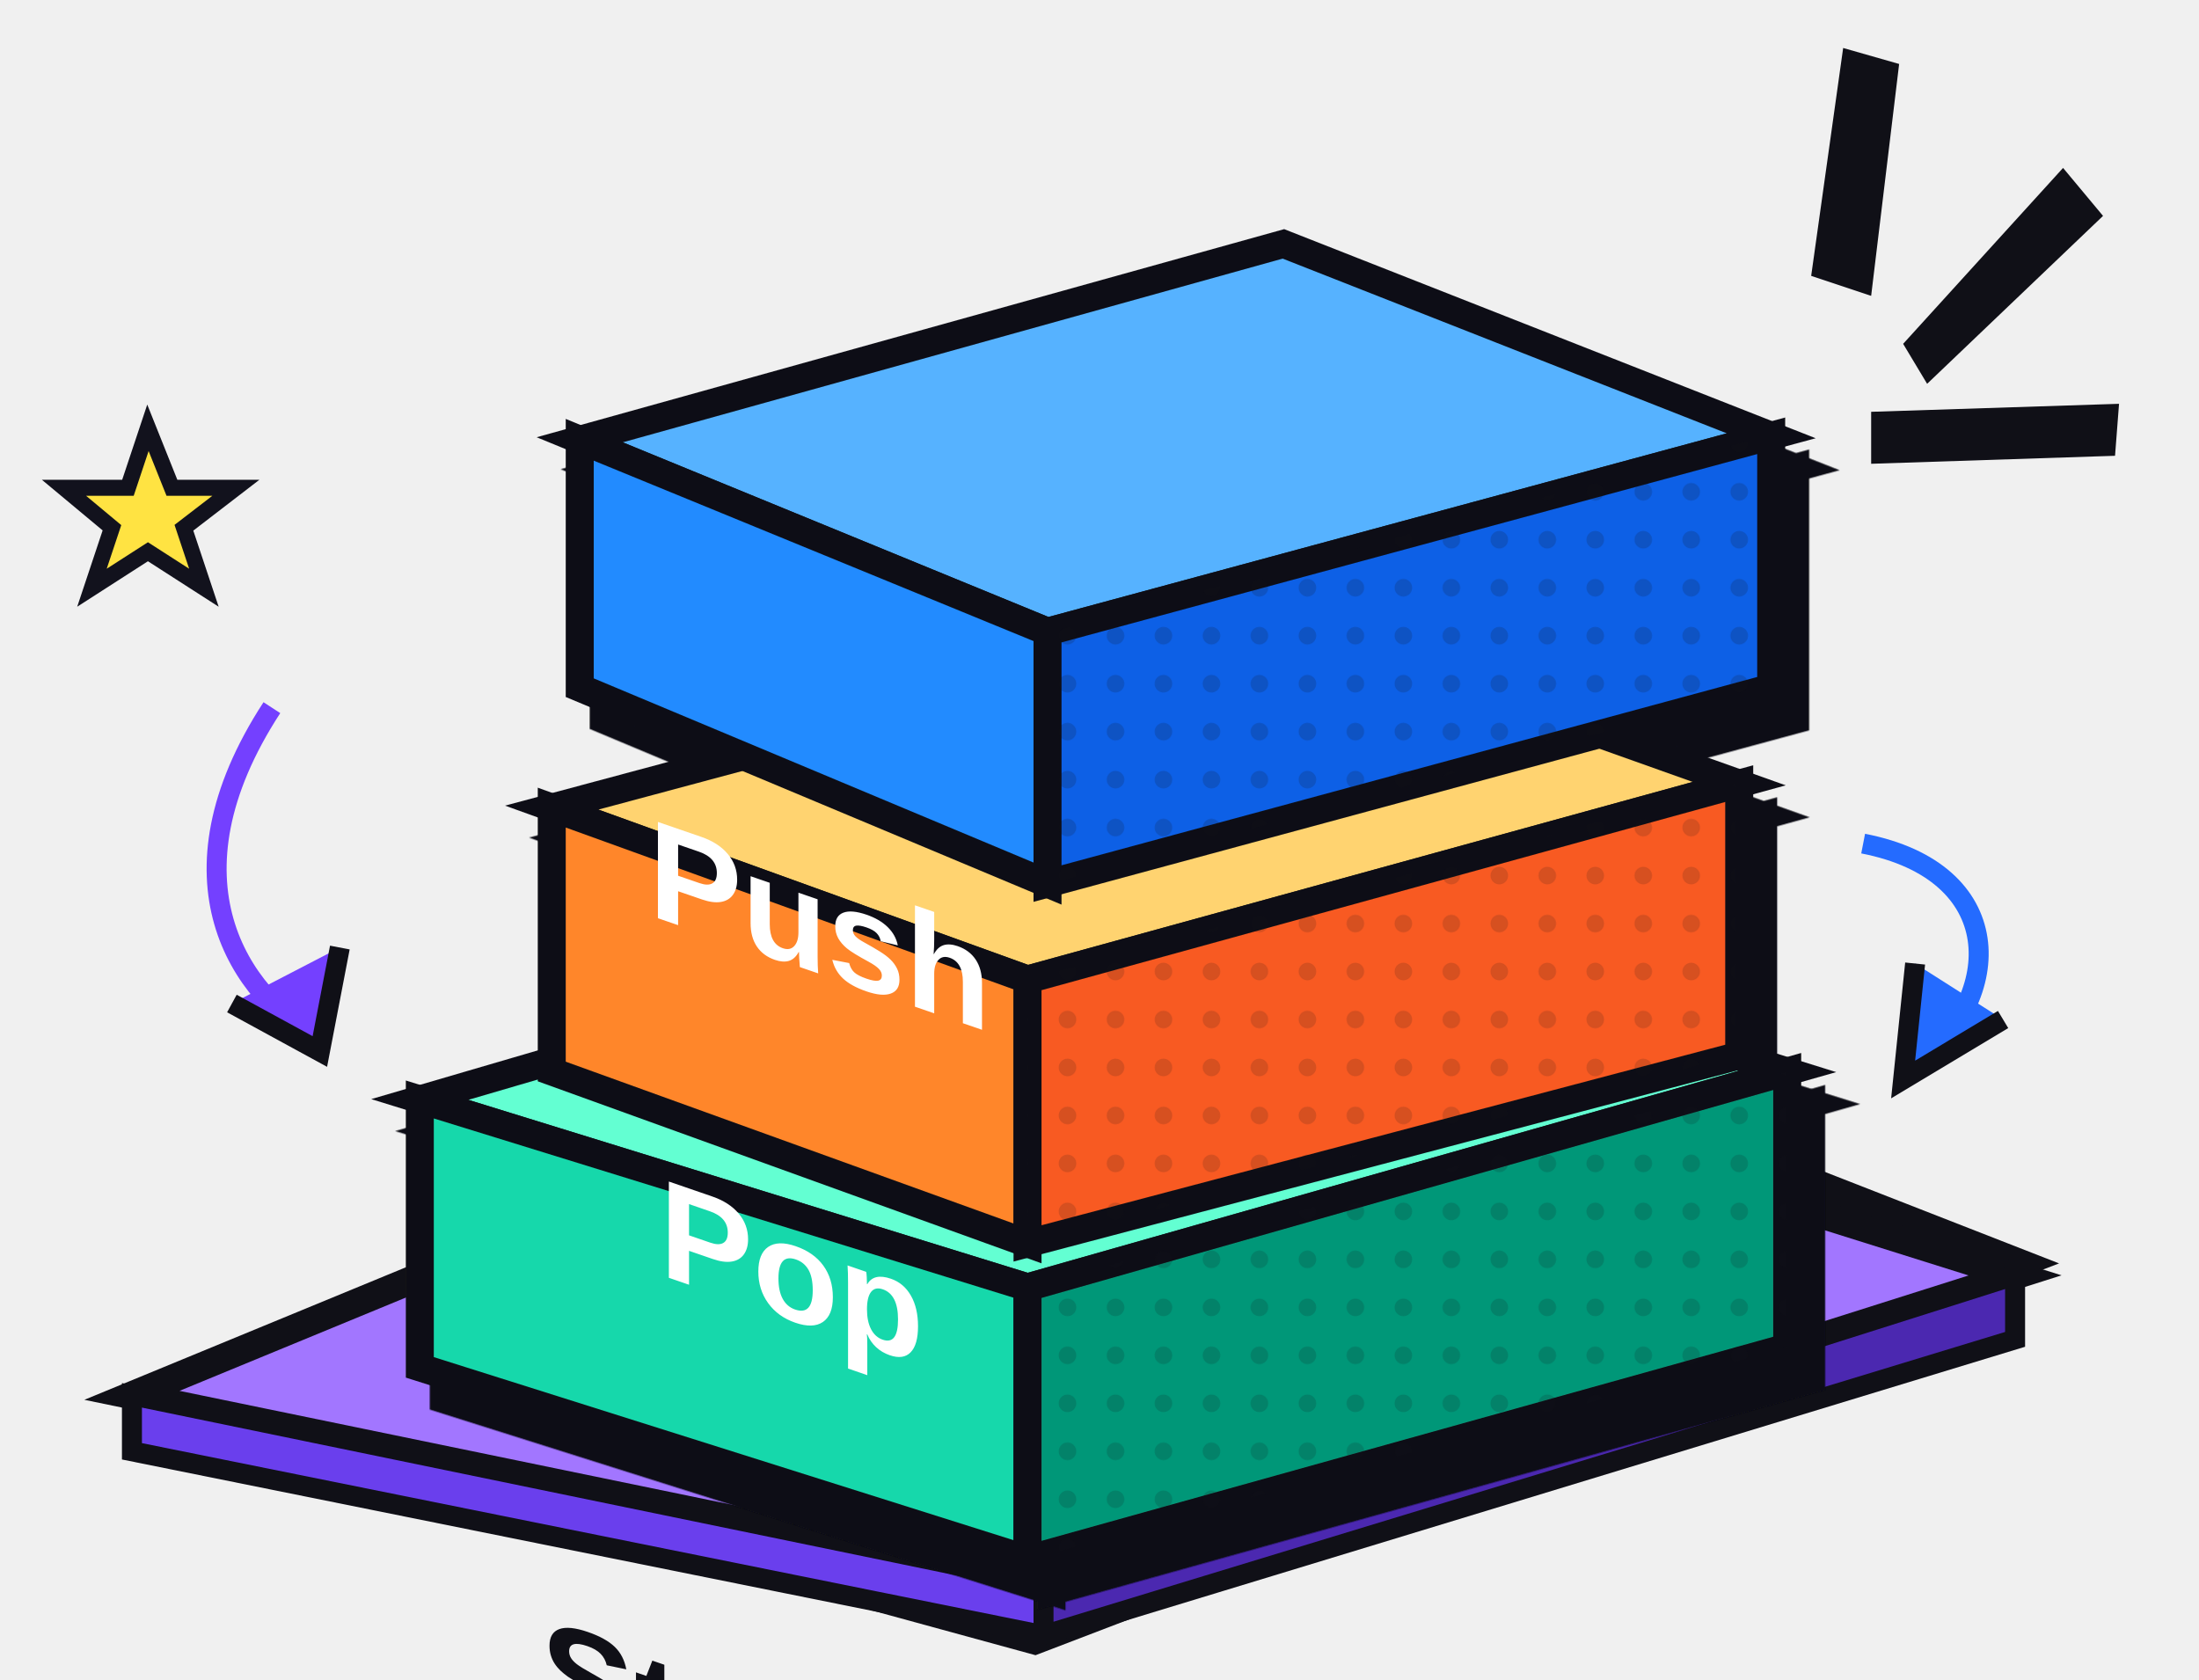
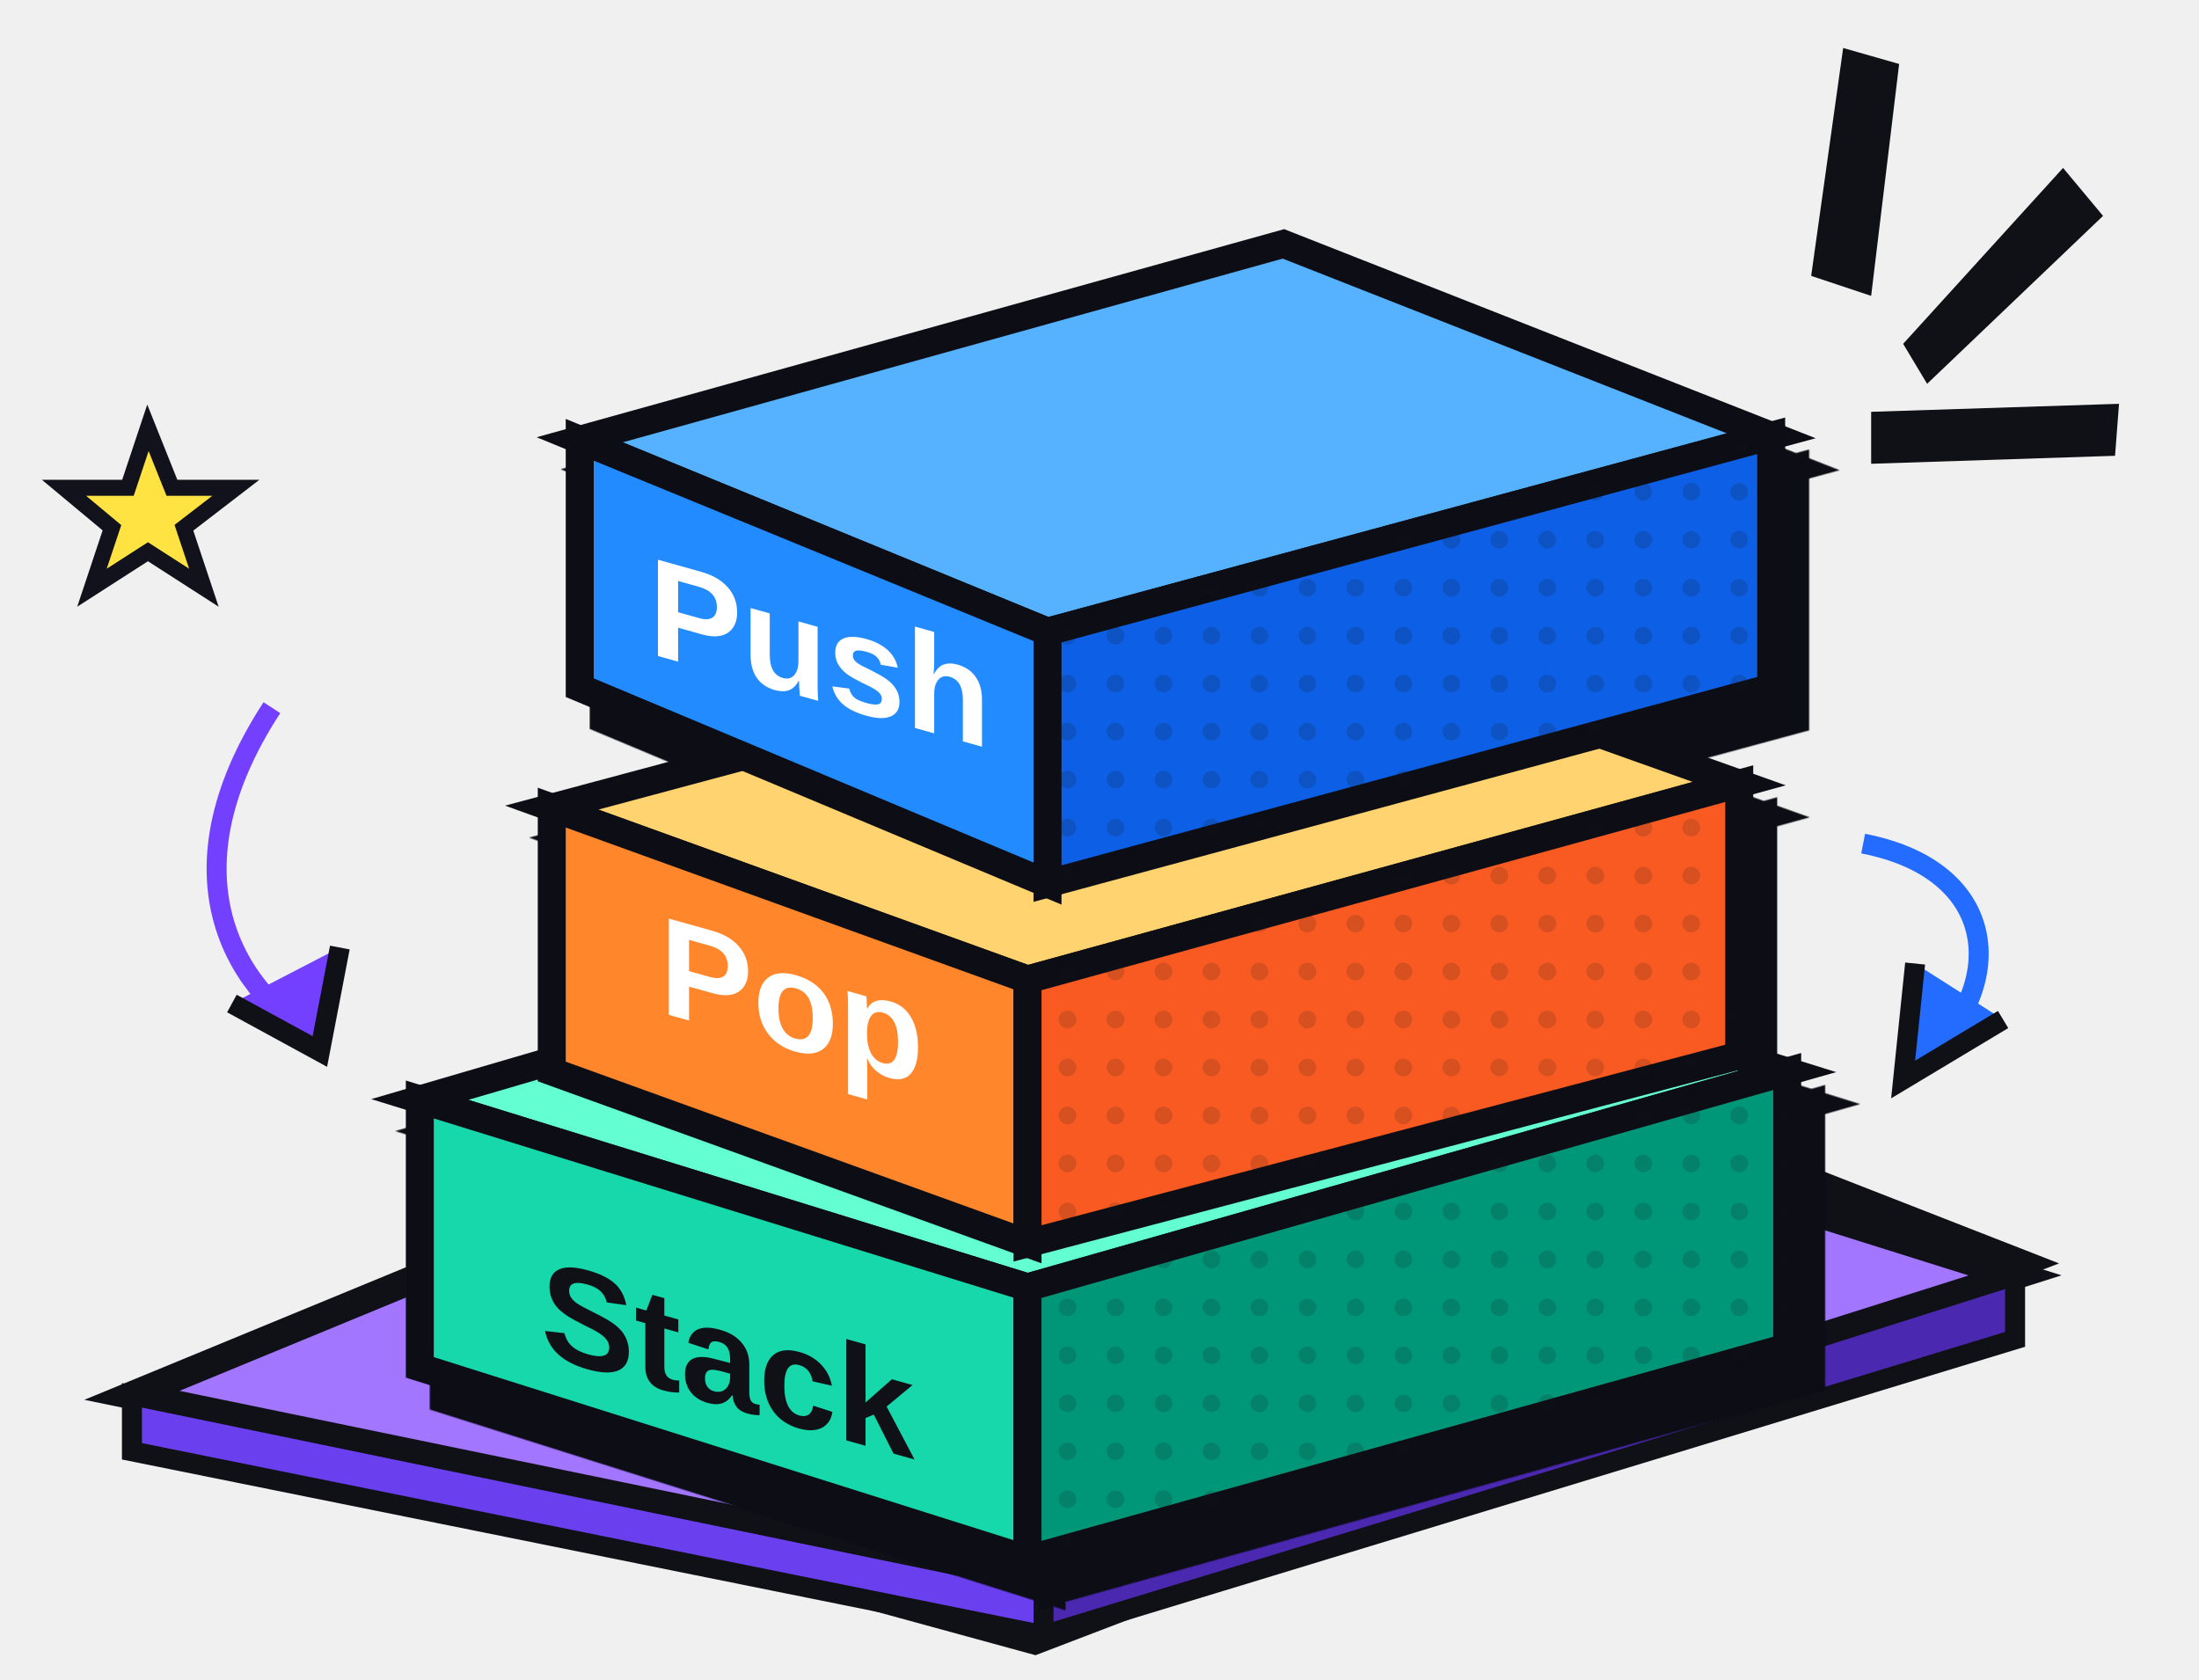
<svg xmlns="http://www.w3.org/2000/svg" viewBox="0 0 550 420" role="img" aria-label="三块立体积木依次写着 Push、Pop、Stack">
  <defs>
    <pattern id="dots" width="12" height="12" patternUnits="userSpaceOnUse">
      <circle cx="3" cy="3" r="2.2" fill="#101017" opacity=".35" />
    </pattern>
    <pattern id="lightdots" width="11" height="11" patternUnits="userSpaceOnUse">
      <circle cx="3" cy="3" r="1.8" fill="#fff" opacity=".22" />
    </pattern>
    <filter id="edge" x="-10%" y="-10%" width="120%" height="125%">
      <feDropShadow dx="6" dy="8" stdDeviation="0" flood-color="#101017" />
    </filter>
  </defs>
  <path d="M25 350L300 232 515 316 259 414Z" fill="#101017" />
  <path d="M33 349L278 248 504 319 261 396Z" fill="#A276FF" stroke="#101017" stroke-width="7" />
  <path d="M33 349L261 396V409L33 363Z" fill="#6A3FED" stroke="#101017" stroke-width="5" />
  <path d="M261 396L504 319V335L261 409Z" fill="#4B28B0" stroke="#101017" stroke-width="5" />
  <g stroke="#101017" stroke-width="7" stroke-linejoin="miter" filter="url(#edge)">
    <path d="M105 275L293 220 447 268 257 322Z" fill="#63FFD2" />
    <path d="M105 275L257 322V390L105 342Z" fill="#17D8AB" />
    <path d="M257 322L447 268V337L257 390Z" fill="#069778" />
    <path d="M138 202L317 154 435 196 257 245Z" fill="#FFD36F" />
    <path d="M138 202L257 245V311L138 268Z" fill="#FF862A" />
    <path d="M257 245L435 196V264L257 311Z" fill="#F85A20" />
    <path d="M145 110L321 61 443 109 262 158Z" fill="#56B2FF" />
    <path d="M145 110L262 158V221L145 172Z" fill="#208BFF" />
    <path d="M262 158L443 109V172L262 221Z" fill="#1160E6" />
  </g>
  <path d="M263 158L442 109V172L263 221Z" fill="url(#dots)" opacity=".48" />
  <path d="M257 245L434 196V264L257 311Z" fill="url(#dots)" opacity=".43" />
  <path d="M258 322L447 268V337L258 390Z" fill="url(#dots)" opacity=".45" />
  <g font-family="Arial,Helvetica,sans-serif" font-size="35" font-weight="900" fill="#fff" text-anchor="middle">
-     <text x="205" y="173" transform="skewY(19)">Push</text>
-     <text x="198" y="262" transform="skewY(19)">Pop</text>
+     <text x="205" y="173" transform="matrix(1 0.28 0 1 0 -55)">Push</text>
+     <text x="198" y="262" transform="matrix(1 0.28 0 1 0 -55)">Pop</text>
  </g>
-   <text x="182" y="382" transform="skewY(19)" font-family="Arial,Helvetica,sans-serif" font-size="35" font-weight="900" fill="#101017" text-anchor="middle">Stack</text>
+   <text x="182" y="352" transform="matrix(1 0.28 0 1 0 -51)" font-family="Arial,Helvetica,sans-serif" font-size="35" font-weight="900" fill="#101017" text-anchor="middle">Stack</text>
  <g fill="#101017">
    <path d="M453 69l8-57 14 4-7 58Z" />
    <path d="M476 86l40-44 10 12-44 42Z" />
    <path d="M468 103l62-2-1 13-61 2Z" />
  </g>
  <g stroke="#101017" stroke-width="5" stroke-linejoin="miter">
    <path d="M68 177C40 220 60 249 80 260" stroke="#7440ff" fill="none" />
    <path d="M58 251l22 12 5-26" fill="#7440ff" />
    <path d="M466 211C502 218 502 249 479 267" stroke="#246bff" fill="none" />
    <path d="M501 255l-25 15 3-29" fill="#246bff" />
  </g>
  <g fill="#fff" stroke="#12121D" stroke-width="4">
    <path d="M16 122h16l5-15 6 15h16l-13 10 5 15-14-9-14 9 5-15Z" fill="#FFE342" />
  </g>
</svg>
